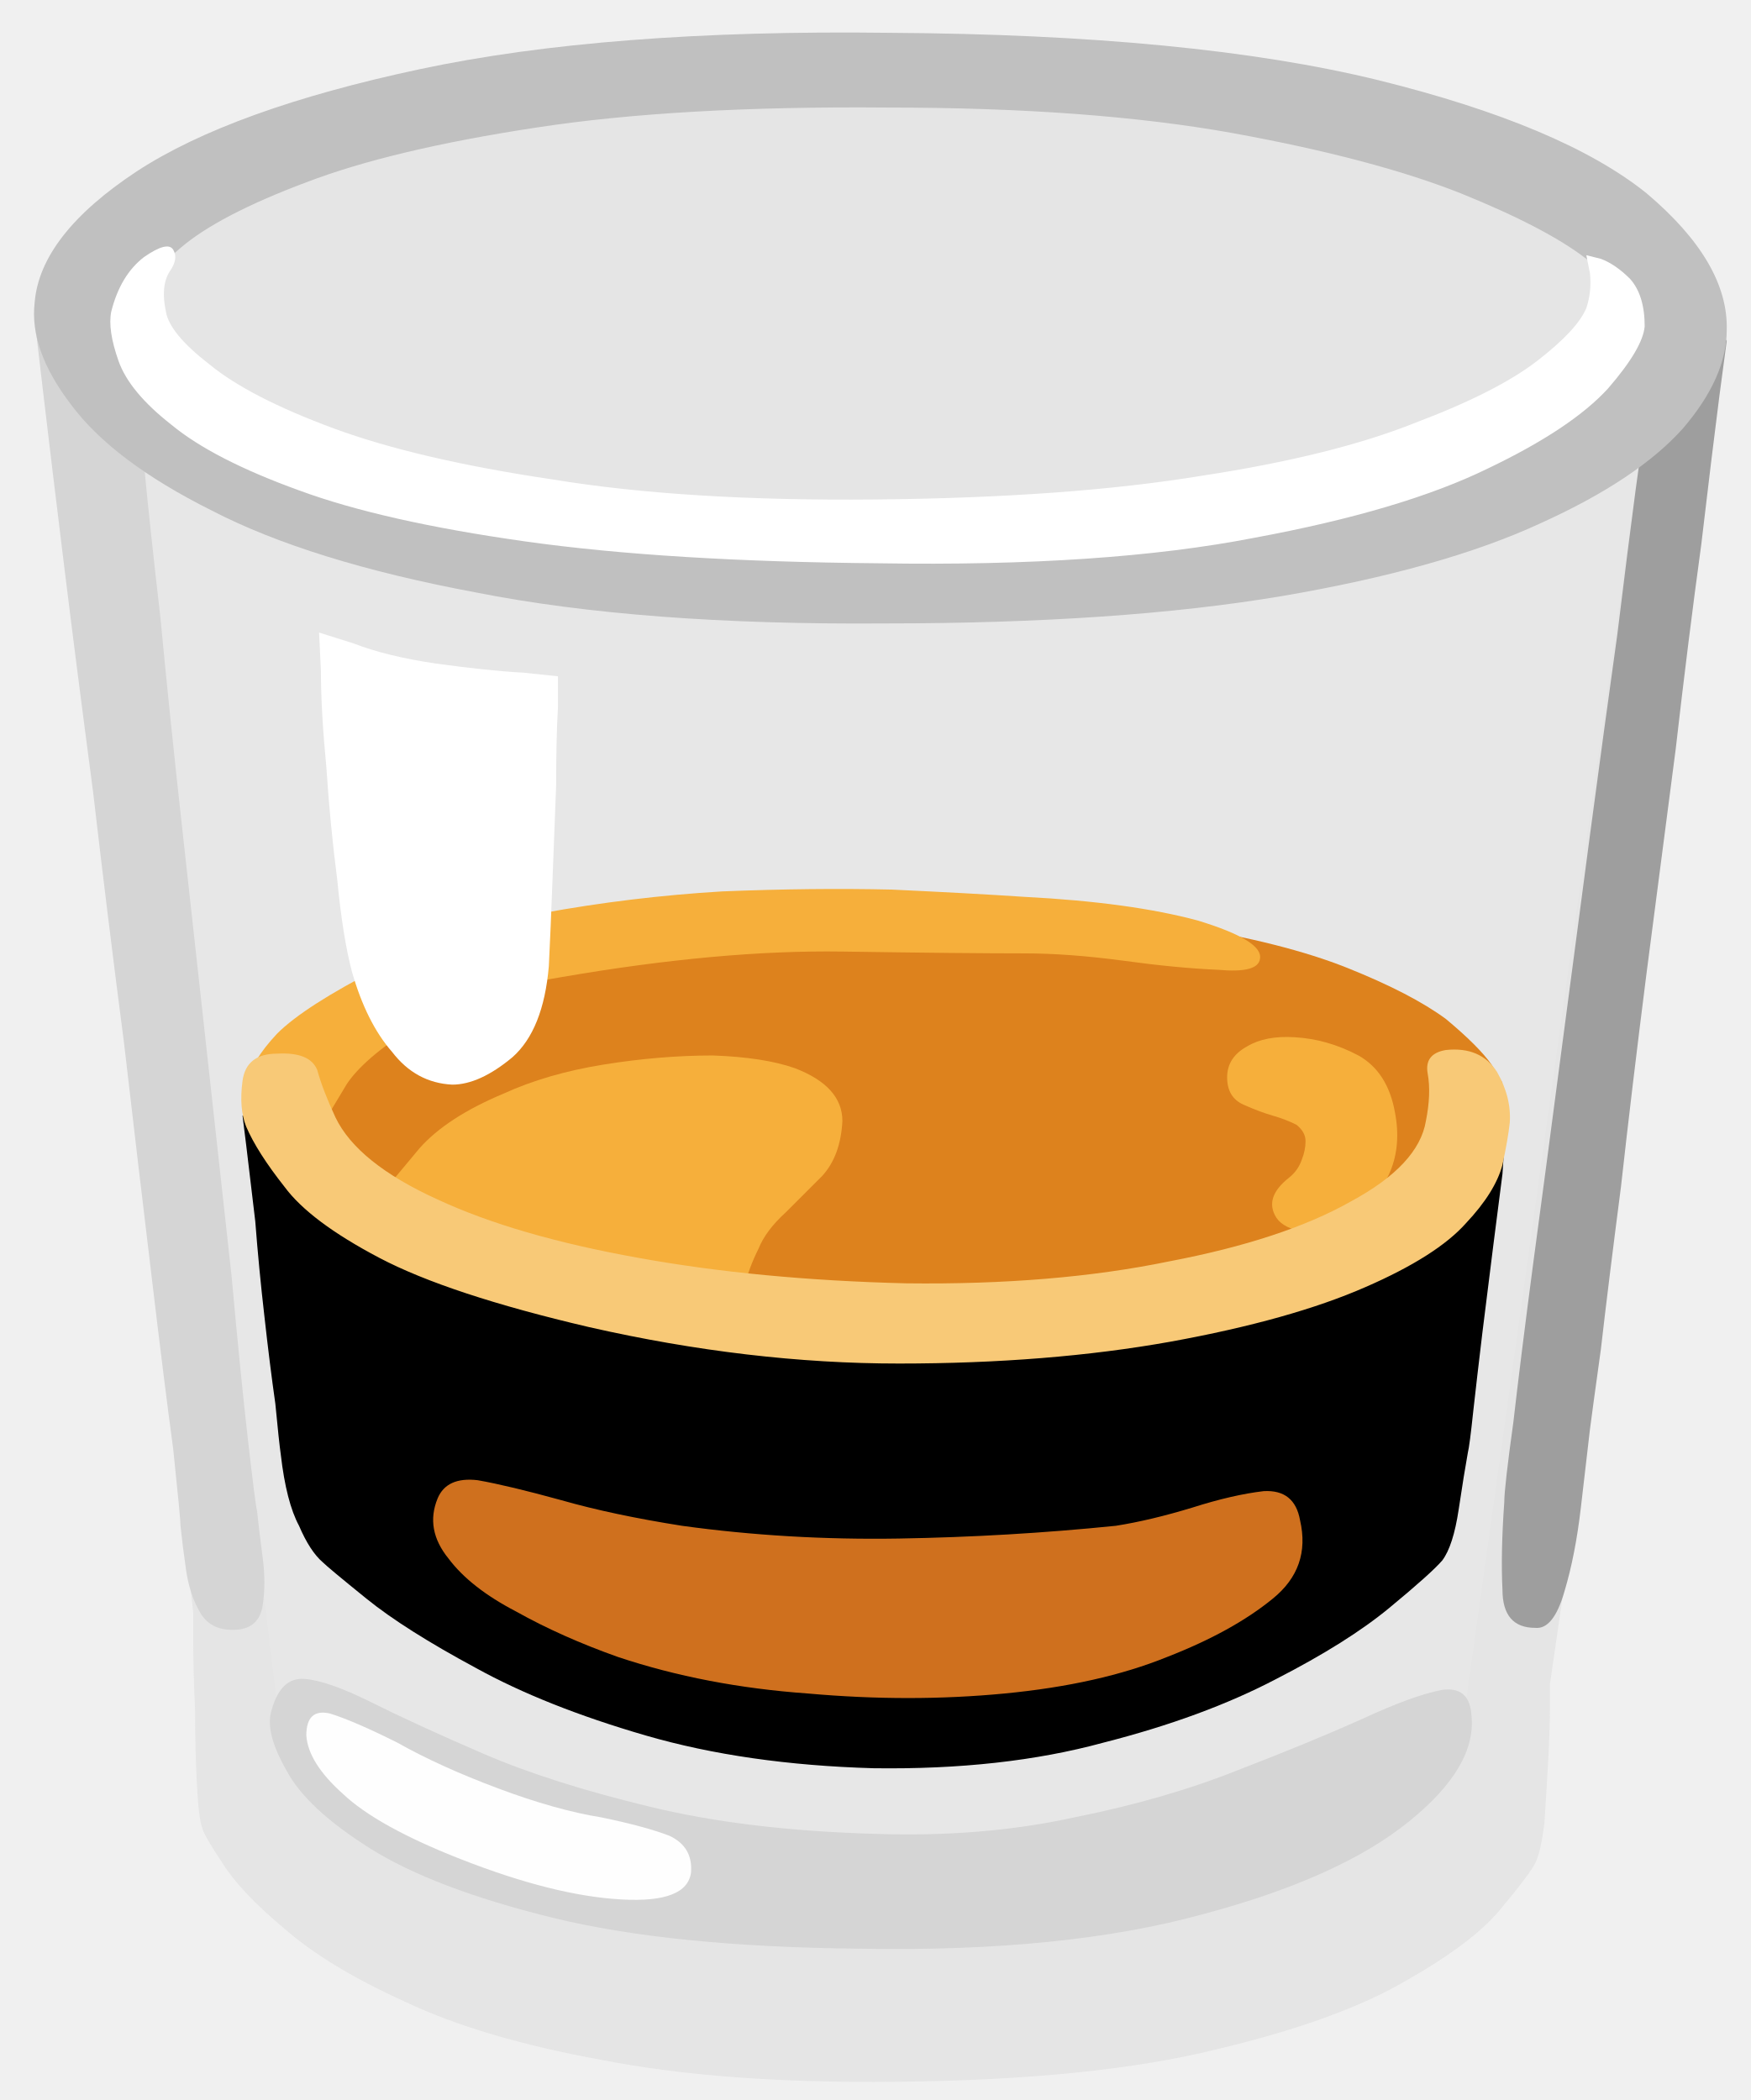
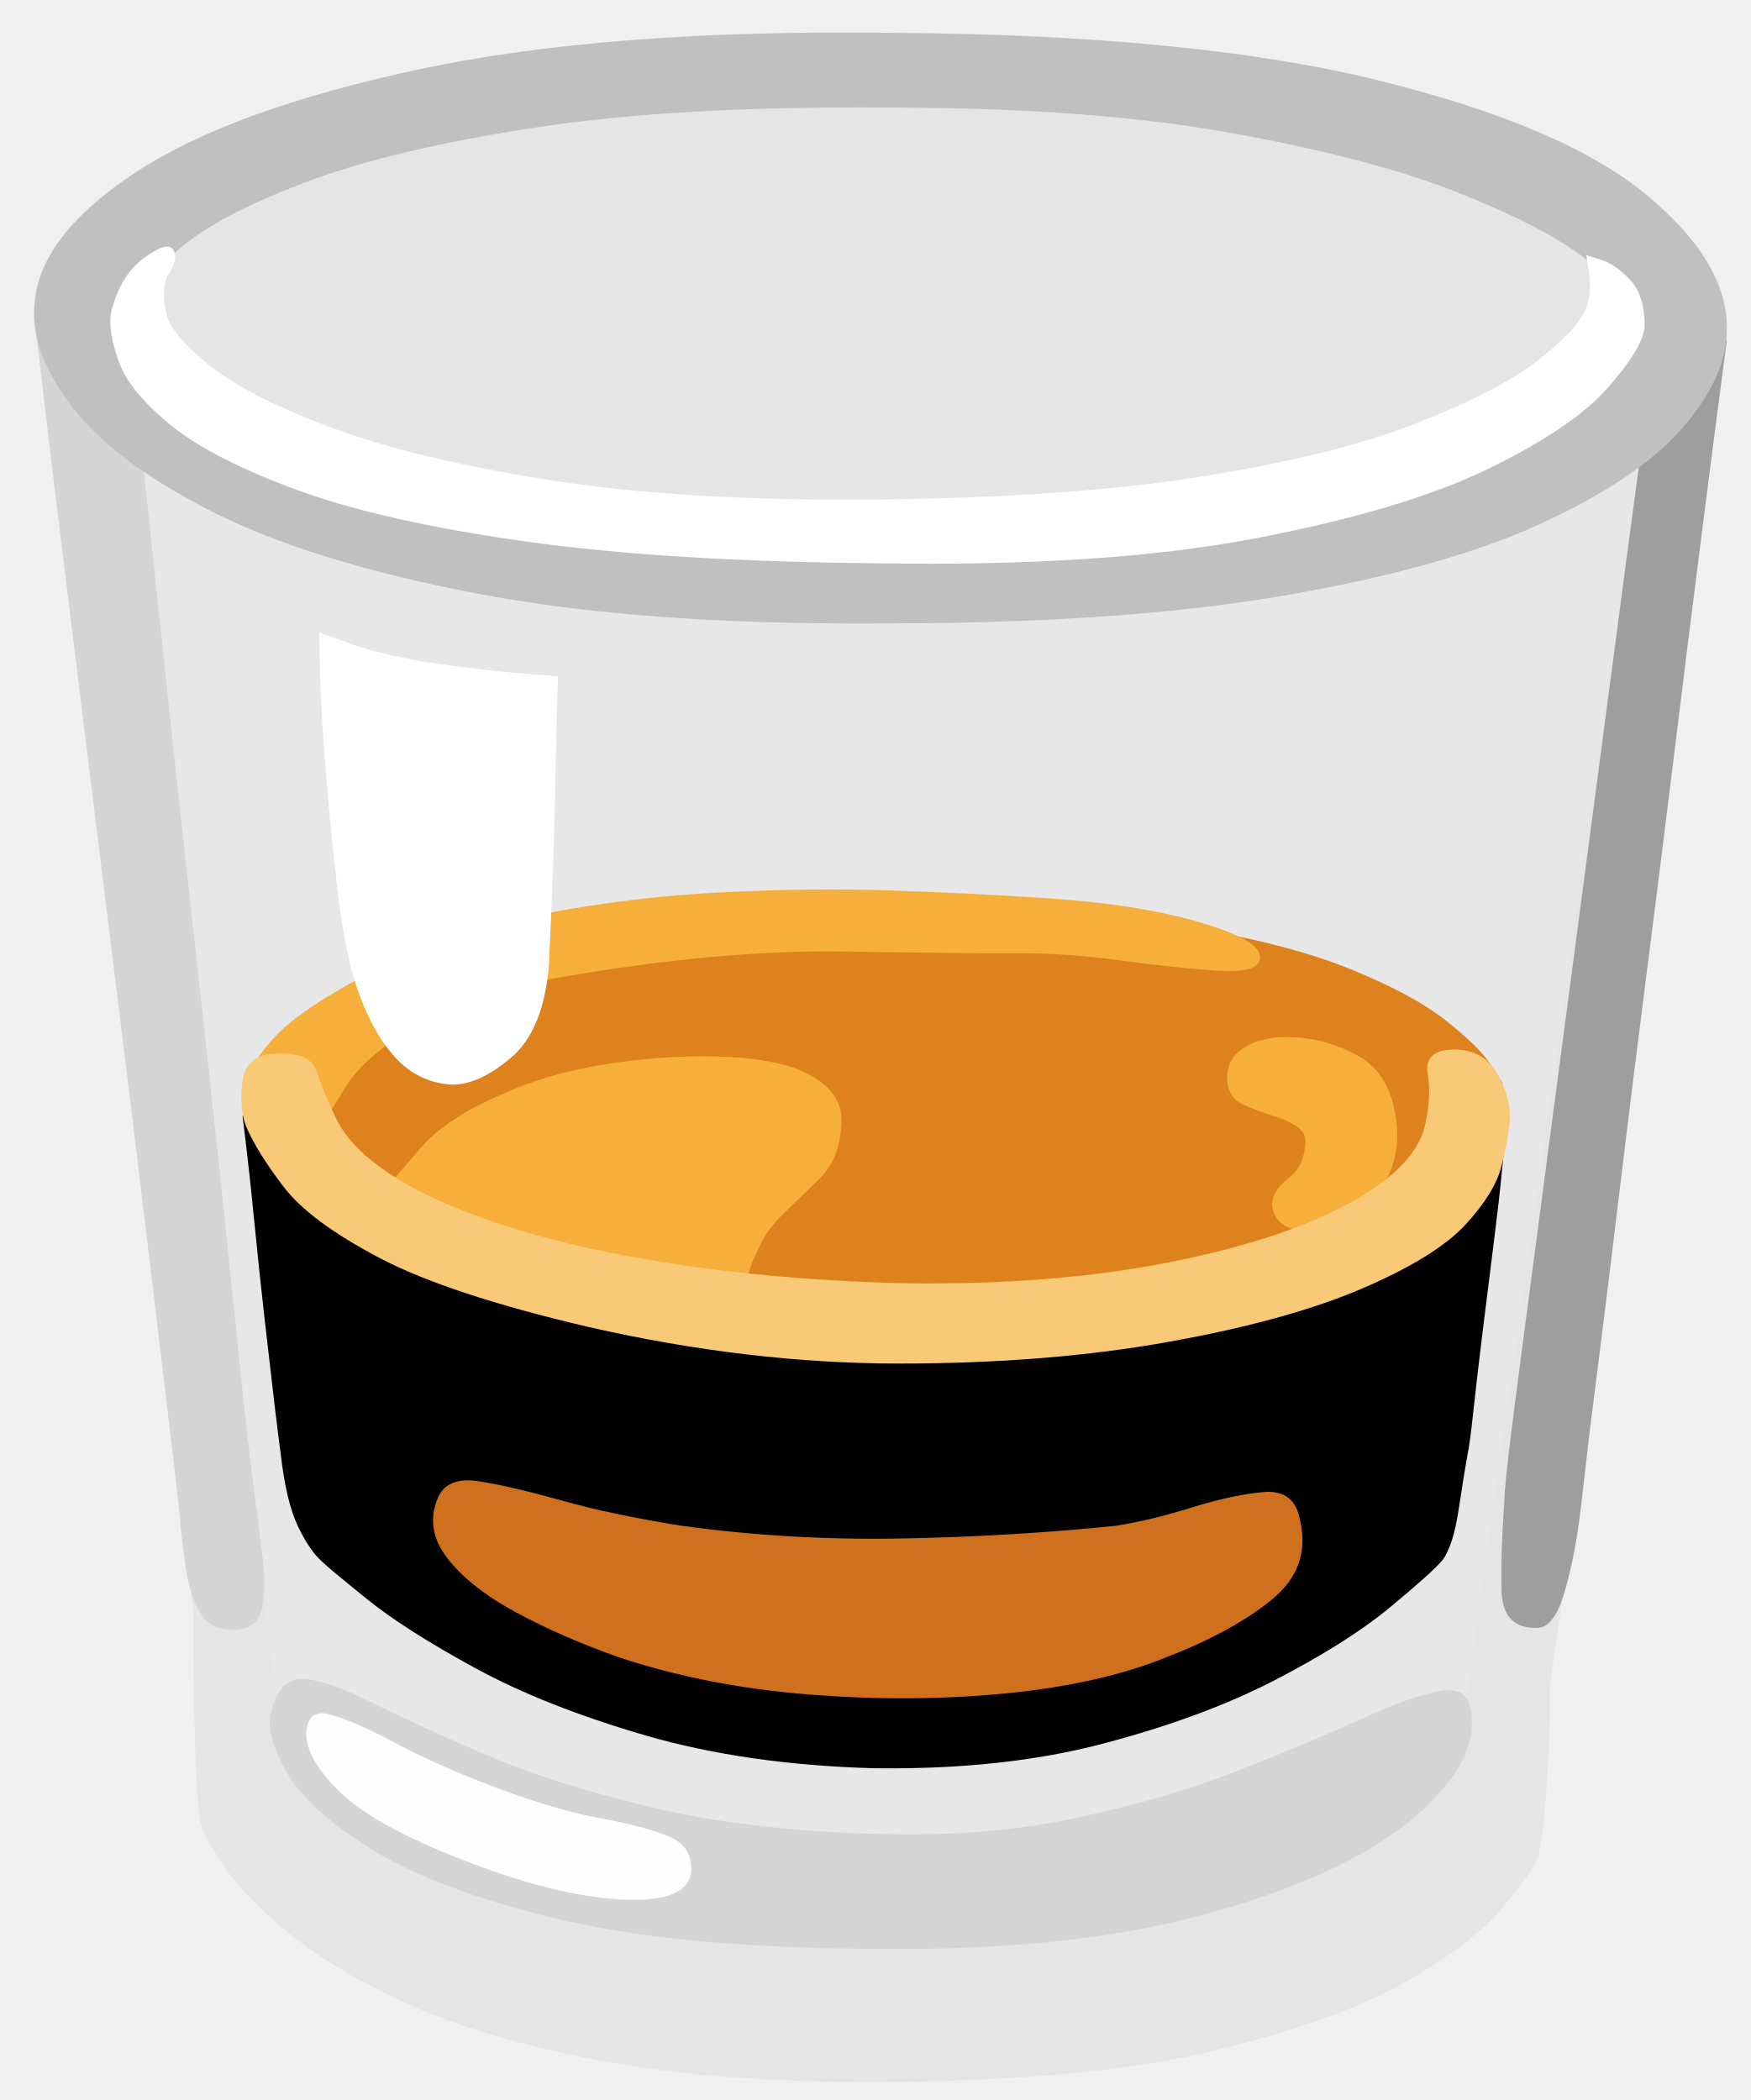
<svg xmlns="http://www.w3.org/2000/svg" width="960" height="1152">
  <path fill="white" fill-opacity="0.502" transform="matrix(1 0 -0 -1 -160 928)" d="M226 707L267 682L527 609L861 637L1061 688L963 -13L950 -30L682 -104L425 -76L312 -8L226 707Z" />
-   <path fill="#E0E0E0" fill-opacity="0.702" transform="matrix(1 0 -0 -1 -160 928)" d="M196 761Q197 742 198 721Q198 700 198 686Q198 671 198 671L266 43Q266 43 266 27Q266 11 267 -10Q267 -32 268 -51Q269 -70 271 -75Q272 -79 282 -94Q292 -110 316 -130Q340 -151 382 -170Q424 -190 490 -202Q556 -215 651 -214Q760 -213 828 -196Q895 -180 932 -158Q969 -137 984 -118Q999 -100 1002 -94Q1005 -88 1007 -72Q1008 -57 1009 -39Q1010 -22 1010 -9Q1010 4 1010 4L1024 100Q1024 100 1028 133Q1031 166 1037 220Q1042 274 1049 340Q1055 406 1062 474Q1068 541 1073 600Q1078 658 1082 698Q1085 738 1084 748Q1084 766 1063 790Q1042 813 994 836Q946 859 864 875Q782 890 658 892Q534 893 446 877Q358 861 303 838Q248 814 222 793Q196 771 196 761Z" />
+   <path fill="#E0E0E0" fill-opacity="0.702" transform="matrix(1 0 -0 -1 -160 928)" d="M196 761Q197 742 197.5 721Q198 700 198 685.5Q198 671 198 671L266 43Q266 43 266 27Q266 11 266.5 -10.5Q267 -32 268 -51Q269 -70 271 -75Q272 -79 282 -94.5Q292 -110 316 -130.5Q340 -151 382 -170.5Q424 -190 490 -202.5Q556 -215 651 -214Q760 -213 827.5 -196.5Q895 -180 932 -158.5Q969 -137 984 -118.5Q999 -100 1002 -94Q1005 -88 1006.5 -72.5Q1008 -57 1009 -39.5Q1010 -22 1010 -9Q1010 4 1010 4L1024 100Q1024 100 1027.5 133Q1031 166 1036.5 220Q1042 274 1048.5 340Q1055 406 1061.5 473.5Q1068 541 1073 599.5Q1078 658 1081.5 698Q1085 738 1084 748Q1084 766 1063 789.5Q1042 813 994 836Q946 859 864 874.5Q782 890 658 892Q534 893 446 877Q358 861 303 837.5Q248 814 222 792.5Q196 771 196 761Z" />
  <defs />
-   <path transform="matrix(1 0 -0 -1 -160 928)" d="M293 316L985 299Q985 299 984 284Q982 268 979 245Q976 221 973 197Q970 172 968 154Q966 135 965 131Q963 120 960 100Q957 80 951 72Q945 65 922 46Q899 27 860 7Q820 -14 765 -28Q710 -43 639 -42Q569 -40 514 -24Q459 -8 421 13Q382 34 361 51Q340 68 337 71Q330 77 324 91Q317 104 314 130Q313 137 311 158Q308 179 305 206Q302 232 300 258Q297 283 295 300Q293 316 293 316Z" />
-   <path fill="#CF701E" transform="matrix(1 0 -0 -1 -160 928)" d="M400 106Q405 118 422 116Q439 113 468 105Q496 97 534 91Q592 83 653 84Q713 85 772 91Q791 94 814 101Q836 108 853 110Q870 111 873 94Q879 68 858 51Q836 33 800 19Q763 4 711 -1Q659 -6 603 -1Q547 3 499 19Q468 30 443 44Q418 57 406 73Q393 89 400 106Z" />
-   <path fill="#DD821D" transform="matrix(1 0 -0 -1 -160 928)" d="M306 329L357 379L496 417Q496 417 523 421Q550 424 596 428Q641 431 697 430Q752 429 808 420Q864 411 899 397Q934 383 953 369Q971 354 978 344Q984 334 984 334L950 277L886 233L782 210L618 207L473 220L345 266L306 329Z" />
-   <path fill="#F6AF3B" transform="matrix(1 0 -0 -1 -160 928)" d="M375 280L400 247L472 220L565 210Q565 210 568 222Q571 233 576 243Q580 253 591 263Q601 273 611 283Q621 294 622 313Q622 332 596 342Q579 348 551 349Q522 349 491 344Q460 339 436 328Q405 315 390 298Q375 280 375 280Z" />
-   <path fill="#F6AF3B" transform="matrix(1 0 -0 -1 -160 928)" d="M833 337Q833 348 844 354Q854 360 870 359Q888 358 905 349Q921 340 925 318Q932 282 901 260Q887 250 876 252Q864 254 860 260Q853 271 867 282Q872 286 874 292Q876 297 876 302Q876 307 871 311Q865 314 858 316Q851 318 842 322Q833 326 833 337Z" />
-   <path fill="#F6AF3B" transform="matrix(1 0 -0 -1 -160 928)" d="M341 318L307 313Q307 313 302 319Q296 324 297 335Q297 345 312 361Q327 376 368 397Q408 417 457 427Q506 436 556 439Q606 441 649 440Q692 438 722 436Q780 433 817 423Q853 412 851 402Q850 394 828 396Q805 397 776 401Q746 405 722 405Q689 405 622 406Q555 407 468 392Q414 383 387 365Q359 347 350 333Q341 318 341 318Z" />
-   <path fill="#F8C977" transform="matrix(1 0 -0 -1 -160 928)" d="M953 352Q972 354 981 340Q989 326 988 312Q987 303 984 289Q980 274 964 257Q948 239 909 222Q868 204 802 192Q735 180 653 180Q571 180 483 200Q406 218 368 238Q330 258 316 277Q301 296 295 310Q291 320 293 335Q295 350 312 350Q330 351 334 341Q337 330 344 315Q356 290 400 270Q443 250 510 238Q576 226 657 224Q738 223 801 236Q864 248 901 269Q938 289 942 313Q945 328 943 339Q941 350 953 352Z" />
-   <path fill="white" transform="matrix(1 0 -0 -1 -160 928)" d="M335 581Q335 581 354 575Q372 568 399 564Q428 560 447 559Q466 557 466 557Q466 557 466 540Q465 523 465 497Q464 471 463 445Q462 418 461 398Q458 363 441 348Q423 333 408 333Q388 334 375 351Q361 367 353 395Q348 414 345 445Q341 476 339 507Q336 538 336 560Q335 581 335 581Z" />
-   <path fill="#9E9E9E" transform="matrix(1 0 -0 -1 -160 928)" d="M1061 688L1086 771L1107 741Q1107 741 1103 711Q1099 680 1093 629Q1086 578 1079 517Q1071 456 1063 394Q1055 331 1049 277Q1042 223 1038 188Q1033 152 1032 144Q1030 127 1027 101Q1024 75 1018 55Q1012 34 1002 35Q984 35 984 56Q983 76 985 104Q985 112 990 148Q994 183 1001 236Q1008 288 1016 349Q1024 410 1032 470Q1040 530 1047 580Q1053 629 1057 659Q1061 688 1061 688Z" />
-   <path fill="#D5D5D5" transform="matrix(1 0 -0 -1 -160 928)" d="M180 744L235 705Q235 705 239 673Q242 641 248 589Q253 536 260 473Q267 409 274 346Q281 282 287 228Q292 173 296 138Q300 103 301 99Q302 89 304 74Q306 59 304 47Q302 35 290 34Q276 33 270 43Q264 53 262 67Q260 81 259 91Q259 95 255 133Q250 170 243 229Q236 287 228 356Q219 425 211 494Q202 562 195 619Q188 676 184 710Q180 744 180 744Z" />
-   <path fill="#D5D5D5" transform="matrix(1 0 -0 -1 -160 928)" d="M309 -10Q314 8 327 7Q340 6 364 -6Q388 -18 425 -34Q462 -50 516 -63Q569 -76 640 -78Q699 -80 749 -69Q799 -59 839 -43Q878 -28 907 -15Q935 -2 951 1Q966 3 967 -13Q970 -41 933 -71Q895 -102 820 -122Q744 -143 632 -141Q528 -140 463 -124Q398 -108 363 -86Q328 -64 317 -43Q305 -22 309 -10Z" />
-   <path fill="#FEFEFE" transform="matrix(1 0 -0 -1 -160 928)" d="M328 -24Q328 -9 341 -12Q354 -16 378 -28Q401 -41 433 -53Q465 -65 490 -69Q514 -74 527 -79Q540 -85 539 -99Q537 -116 501 -114Q464 -112 413 -92Q367 -74 348 -56Q329 -39 328 -24Z" />
-   <path fill="silver" transform="matrix(1 0 -0 -1 -160 928)" d="M648 910Q814 909 916 884Q1017 859 1063 822Q1108 784 1107 747Q1107 721 1083 693Q1058 665 1005 641Q951 616 863 601Q774 586 645 586Q512 585 421 603Q330 620 276 648Q222 675 199 706Q176 736 179 762Q182 799 235 834Q287 868 390 890Q493 912 648 910ZM649 639Q764 636 842 651Q919 666 965 689Q1011 711 1031 732Q1051 753 1051 761Q1051 769 1030 786Q1008 803 961 822Q913 841 836 855Q758 869 647 869Q532 870 454 858Q375 846 328 828Q280 810 259 792Q238 774 237 762Q237 751 259 732Q280 712 328 692Q376 672 456 657Q535 642 649 639Z" />
-   <path fill="white" transform="matrix(1 0 -0 -1 -160 928)" d="M642 619Q526 620 448 631Q370 642 324 659Q277 676 254 695Q231 713 225 730Q219 747 221 757Q226 777 239 787Q252 796 255 791Q258 786 253 779Q248 771 251 757Q253 745 275 728Q297 710 343 693Q389 676 463 665Q536 653 640 654Q746 655 819 667Q891 678 936 696Q981 713 1003 730Q1025 747 1030 759Q1033 768 1032 778Q1030 788 1030 788Q1030 788 1038 786Q1046 783 1054 775Q1062 766 1062 749Q1061 737 1042 715Q1022 693 976 671Q929 648 848 633Q766 617 642 619Z" />
+   <path transform="matrix(1 0 -0 -1 -160 928)" d="M293 316L985 299Q985 299 983.5 283.5Q982 268 979 244.5Q976 221 973 196.5Q970 172 968 153.5Q966 135 965 131Q963 120 960 100Q957 80 951 72Q945 65 922 46Q899 27 859.5 6.5Q820 -14 765 -28.5Q710 -43 639 -42Q569 -40 514 -24Q459 -8 420.5 13Q382 34 361 51Q340 68 337 71Q330 77 323.5 90.5Q317 104 314 130Q313 137 310.5 158Q308 179 305 205.5Q302 232 299.5 257.5Q297 283 295 299.5Q293 316 293 316Z" />
+   <path fill="#CF701E" transform="matrix(1 0 -0 -1 -160 928)" d="M400 106Q405 118 422 115.5Q439 113 467.5 105Q496 97 534 91Q592 83 652.5 84Q713 85 772 91Q791 94 813.5 101Q836 108 853 109.5Q870 111 873 94Q879 68 857.5 50.5Q836 33 800 19Q763 4 711 -1Q659 -6 603 -1.5Q547 3 499 19Q468 30 443 43.5Q418 57 405.5 73Q393 89 400 106Z" />
+   <path fill="#DD821D" transform="matrix(1 0 -0 -1 -160 928)" d="M306 329L357 379L496 417Q496 417 523 420.5Q550 424 595.5 427.5Q641 431 696.5 430Q752 429 808 420Q864 411 899 397Q934 383 952.5 368.5Q971 354 977.5 344Q984 334 984 334L950 277L886 233L782 210L618 207L473 220L345 266L306 329Z" />
+   <path fill="#F6AF3B" transform="matrix(1 0 -0 -1 -160 928)" d="M375 280L400 247L472 220L565 210Q565 210 568 221.5Q571 233 576 243Q580 253 590.5 263Q601 273 611 283Q621 294 621.5 313Q622 332 596 342Q579 348 550.5 348.5Q522 349 491 344Q460 339 436 328Q405 315 390 297.5Q375 280 375 280Z" />
+   <path fill="#F6AF3B" transform="matrix(1 0 -0 -1 -160 928)" d="M833 337Q833 348 843.5 354Q854 360 870 359Q888 358 904.5 349Q921 340 925 318Q932 282 901 260Q887 250 875.5 252Q864 254 860 260Q853 271 867 282Q872 286 874 291.5Q876 297 876 302Q876 307 870.5 310.5Q865 314 858 316Q851 318 842 322Q833 326 833 337Z" />
+   <path fill="#F6AF3B" transform="matrix(1 0 -0 -1 -160 928)" d="M341 318L307 313Q307 313 301.5 318.5Q296 324 296.5 334.5Q297 345 312 360.5Q327 376 368 397Q408 417 457 426.5Q506 436 556 438.5Q606 441 649 439.5Q692 438 722 436Q780 433 816.5 422.5Q853 412 851 402Q850 394 827.5 395.5Q805 397 775.5 401Q746 405 722 405Q689 405 622 406Q555 407 468 392Q414 383 386.5 365Q359 347 350 332.5Q341 318 341 318Z" />
+   <path fill="#F8C977" transform="matrix(1 0 -0 -1 -160 928)" d="M953 352Q972 354 980.5 340Q989 326 988 312Q987 303 983.5 288.5Q980 274 964 256.5Q948 239 909 222Q868 204 801.5 192Q735 180 653 180Q571 180 483 200Q406 218 368 238Q330 258 315.5 277Q301 296 295 310Q291 320 293 335Q295 350 312 350Q330 351 333.5 340.5Q337 330 344 315Q356 290 399.5 270Q443 250 509.5 238Q576 226 657 224Q738 223 801 235.5Q864 248 901 268.5Q938 289 942 313Q945 328 943 339Q941 350 953 352Z" />
+   <path fill="white" transform="matrix(1 0 -0 -1 -160 928)" d="M335 581Q335 581 353.5 574.5Q372 568 399 564Q428 560 447 558.5Q466 557 466 557Q466 557 465.5 540Q465 523 464.5 497Q464 471 463 444.5Q462 418 461 398Q458 363 440.5 348Q423 333 408 333Q388 334 374.5 350.5Q361 367 353 395Q348 414 344.5 445Q341 476 338.5 507Q336 538 335.5 559.5Q335 581 335 581Z" />
+   <path fill="#9E9E9E" transform="matrix(1 0 -0 -1 -160 928)" d="M1061 688L1086 771L1107 741Q1107 741 1103 710.5Q1099 680 1092.5 629Q1086 578 1078.5 517Q1071 456 1063 393.5Q1055 331 1048.5 277Q1042 223 1037.5 187.5Q1033 152 1032 144Q1030 127 1027 101Q1024 75 1018 54.5Q1012 34 1002 35Q984 35 983.5 55.5Q983 76 985 104Q985 112 989.5 147.5Q994 183 1001 235.5Q1008 288 1016 349Q1024 410 1032 470Q1040 530 1046.5 579.5Q1053 629 1057 658.5Q1061 688 1061 688Z" />
+   <path fill="#D5D5D5" transform="matrix(1 0 -0 -1 -160 928)" d="M180 744L235 705Q235 705 238.5 673Q242 641 247.5 588.5Q253 536 260 472.5Q267 409 274 345.5Q281 282 286.5 227.5Q292 173 296 138Q300 103 301 99Q302 89 304 74Q306 59 304 47Q302 35 290 34Q276 33 270 43Q264 53 262 67Q260 81 259 91Q259 95 254.5 132.5Q250 170 243 228.5Q236 287 227.5 356Q219 425 210.5 493.5Q202 562 195 619Q188 676 184 710Q180 744 180 744Z" />
+   <path fill="#D5D5D5" transform="matrix(1 0 -0 -1 -160 928)" d="M309 -10Q314 8 327 7Q340 6 364 -6Q388 -18 425 -34Q462 -50 515.5 -63Q569 -76 640 -78Q699 -80 749 -69.5Q799 -59 838.5 -43.5Q878 -28 906.5 -15Q935 -2 950.5 0.5Q966 3 967 -13Q970 -41 932.5 -71.5Q895 -102 819.5 -122.5Q744 -143 632 -141Q528 -140 463 -124Q398 -108 363 -86Q328 -64 316.5 -43Q305 -22 309 -10Z" />
+   <path fill="#FEFEFE" transform="matrix(1 0 -0 -1 -160 928)" d="M328 -24Q328 -9 341 -12.5Q354 -16 377.5 -28.5Q401 -41 433 -53Q465 -65 489.5 -69.5Q514 -74 527 -79.5Q540 -85 539 -99Q537 -116 500.5 -114Q464 -112 413 -92Q367 -74 348 -56.5Q329 -39 328 -24Z" />
+   <path fill="silver" transform="matrix(1 0 -0 -1 -160 928)" d="M648 910Q814 909 915.5 884Q1017 859 1062.5 821.5Q1108 784 1107 747Q1107 721 1082.5 693Q1058 665 1004.5 640.5Q951 616 862.5 601Q774 586 645 586Q512 585 421 602.5Q330 620 276 647.5Q222 675 199 705.5Q176 736 179 762Q182 799 234.5 833.5Q287 868 390 890Q493 912 648 910ZM649 639Q764 636 841.5 651Q919 666 965 688.5Q1011 711 1031 732Q1051 753 1051 761Q1051 769 1029.5 786Q1008 803 960.5 822Q913 841 835.5 855Q758 869 647 869Q532 870 453.5 858Q375 846 327.5 828Q280 810 259 792Q238 774 237 762Q237 751 258.5 731.5Q280 712 328 692Q376 672 455.5 657Q535 642 649 639Z" />
+   <path fill="white" transform="matrix(1 0 -0 -1 -160 928)" d="M642 619Q526 620 448 631Q370 642 323.5 659Q277 676 254 694.5Q231 713 225 730Q219 747 221 757Q226 777 239 786.5Q252 796 255 791Q258 786 253 778.5Q248 771 251 757Q253 745 275 727.5Q297 710 343 693Q389 676 462.5 664.5Q536 653 640 654Q746 655 818.5 666.5Q891 678 936 695.5Q981 713 1003 730Q1025 747 1030 759Q1033 768 1031.5 778Q1030 788 1030 788Q1030 788 1038 785.5Q1046 783 1054 774.5Q1062 766 1062 749Q1061 737 1041.5 715Q1022 693 975.5 670.5Q929 648 847.5 632.5Q766 617 642 619Z" />
</svg>
